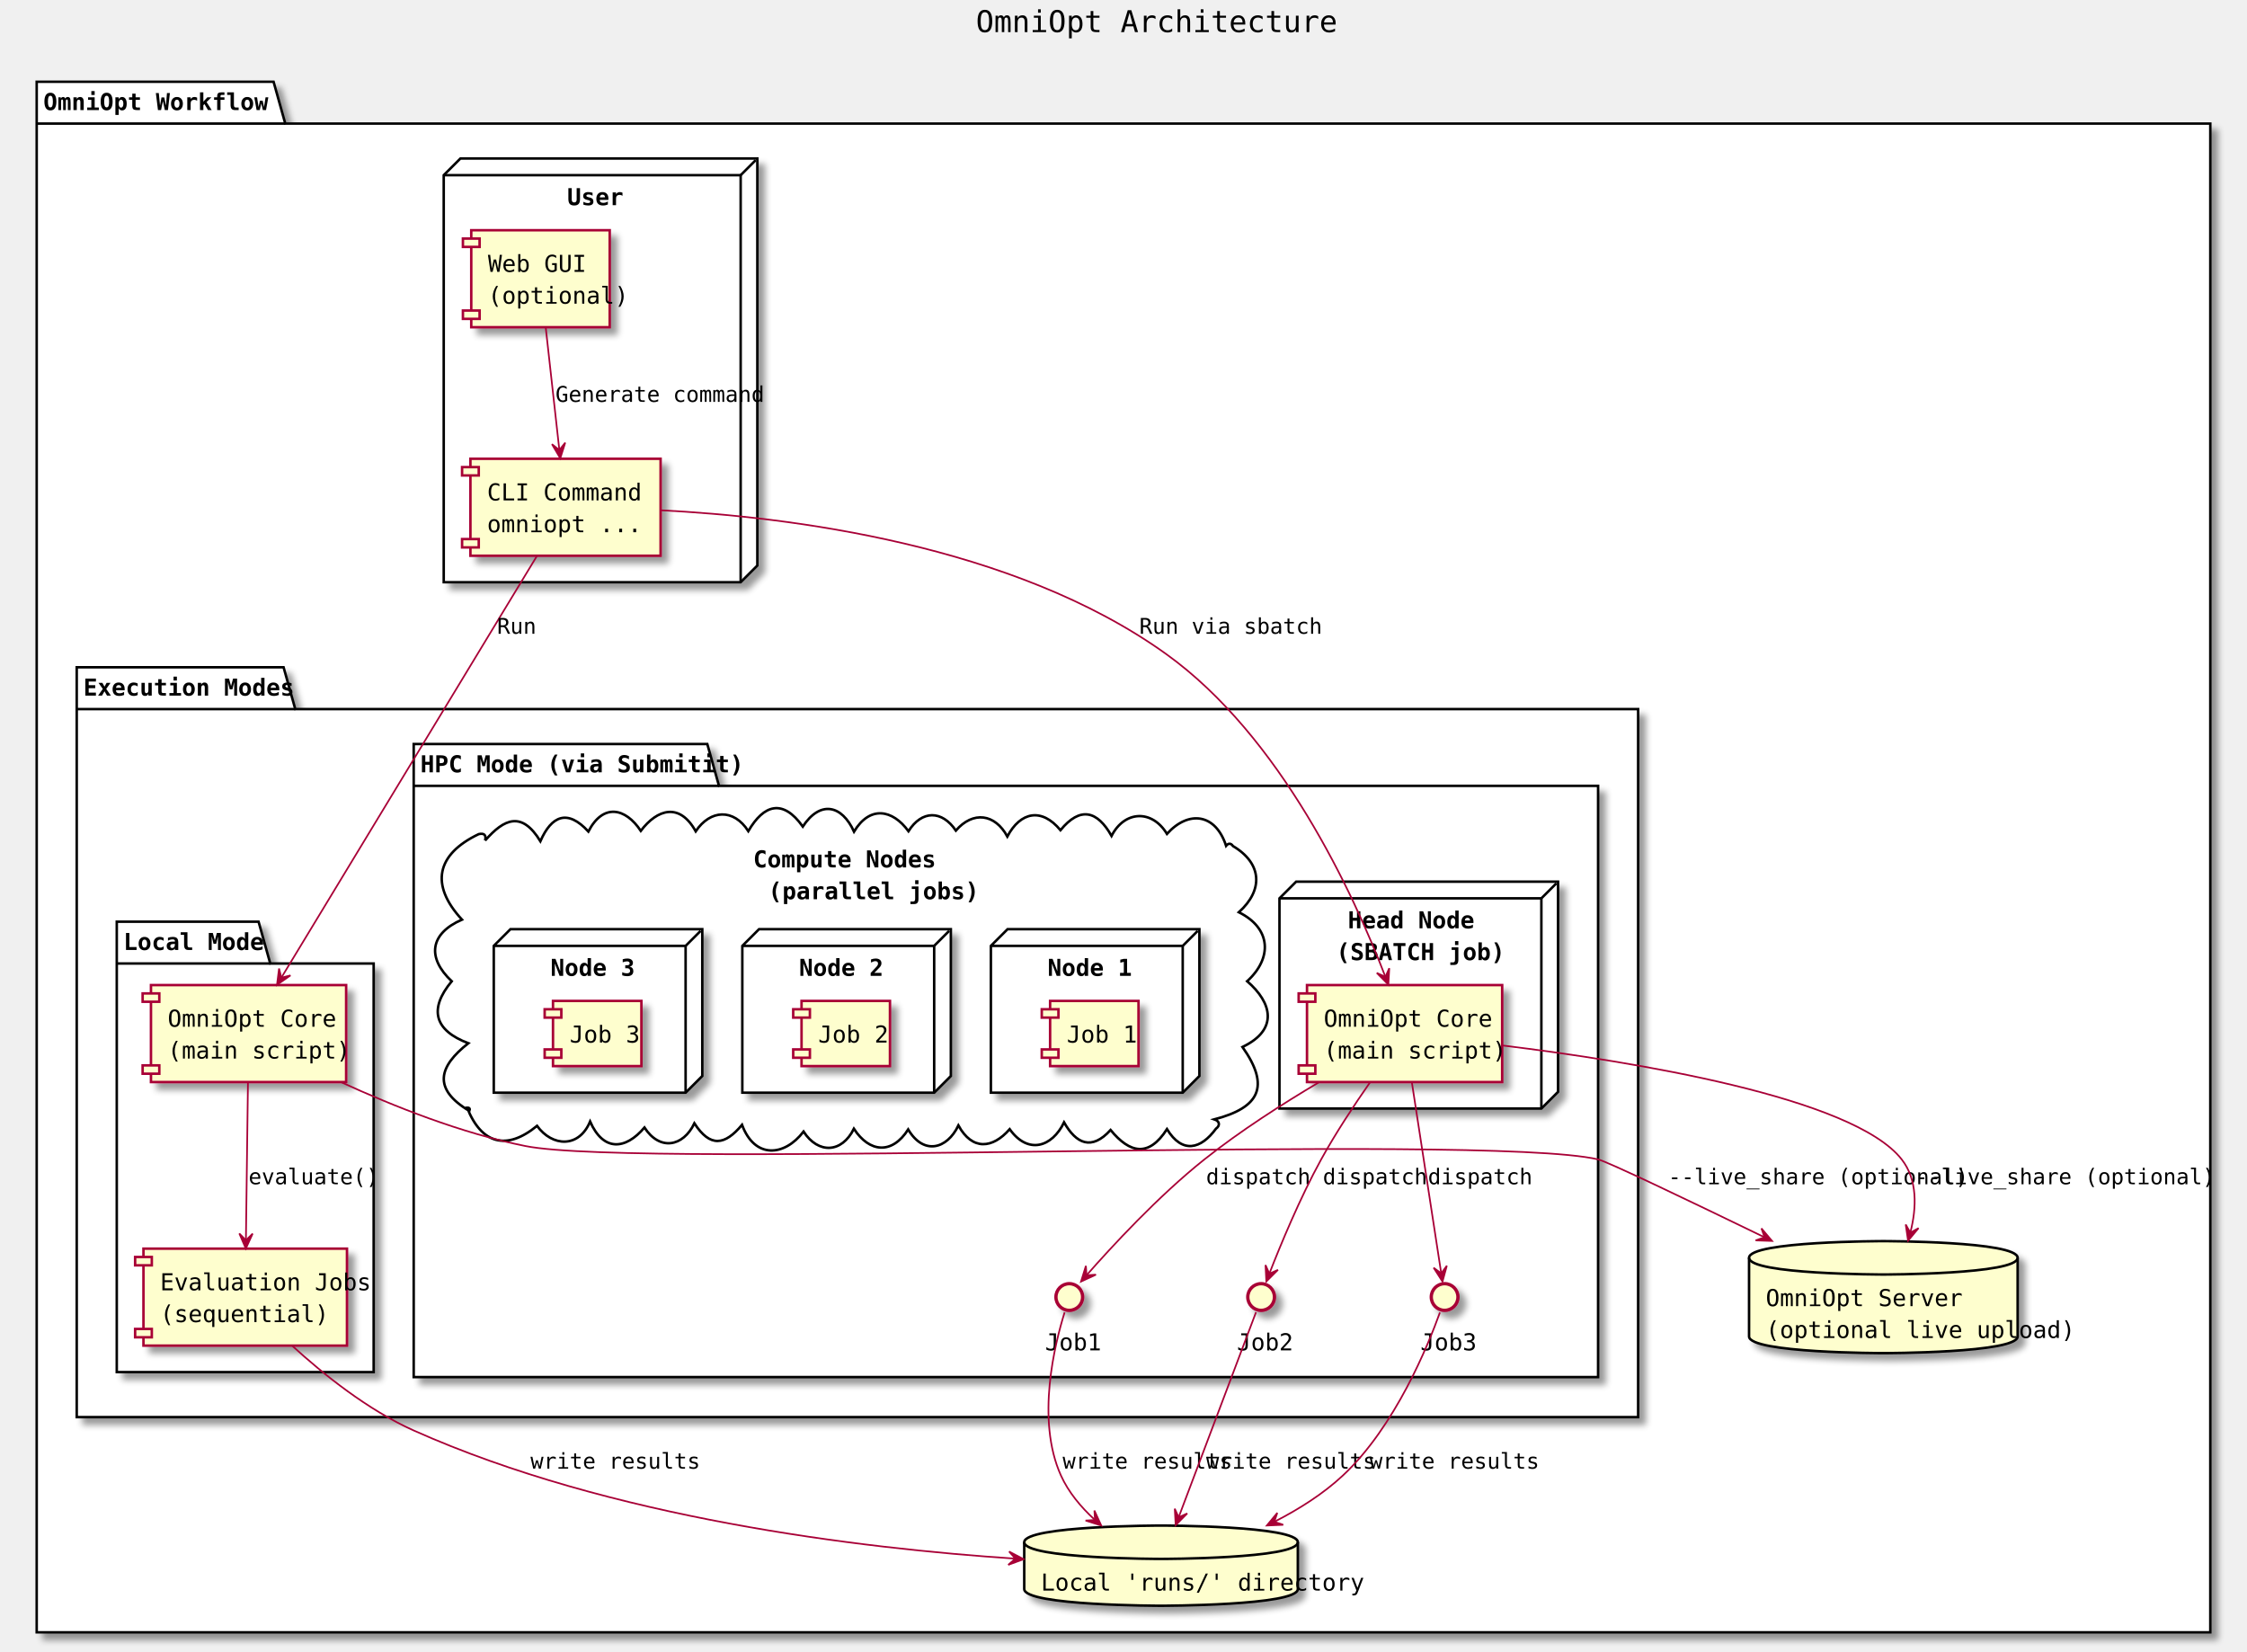
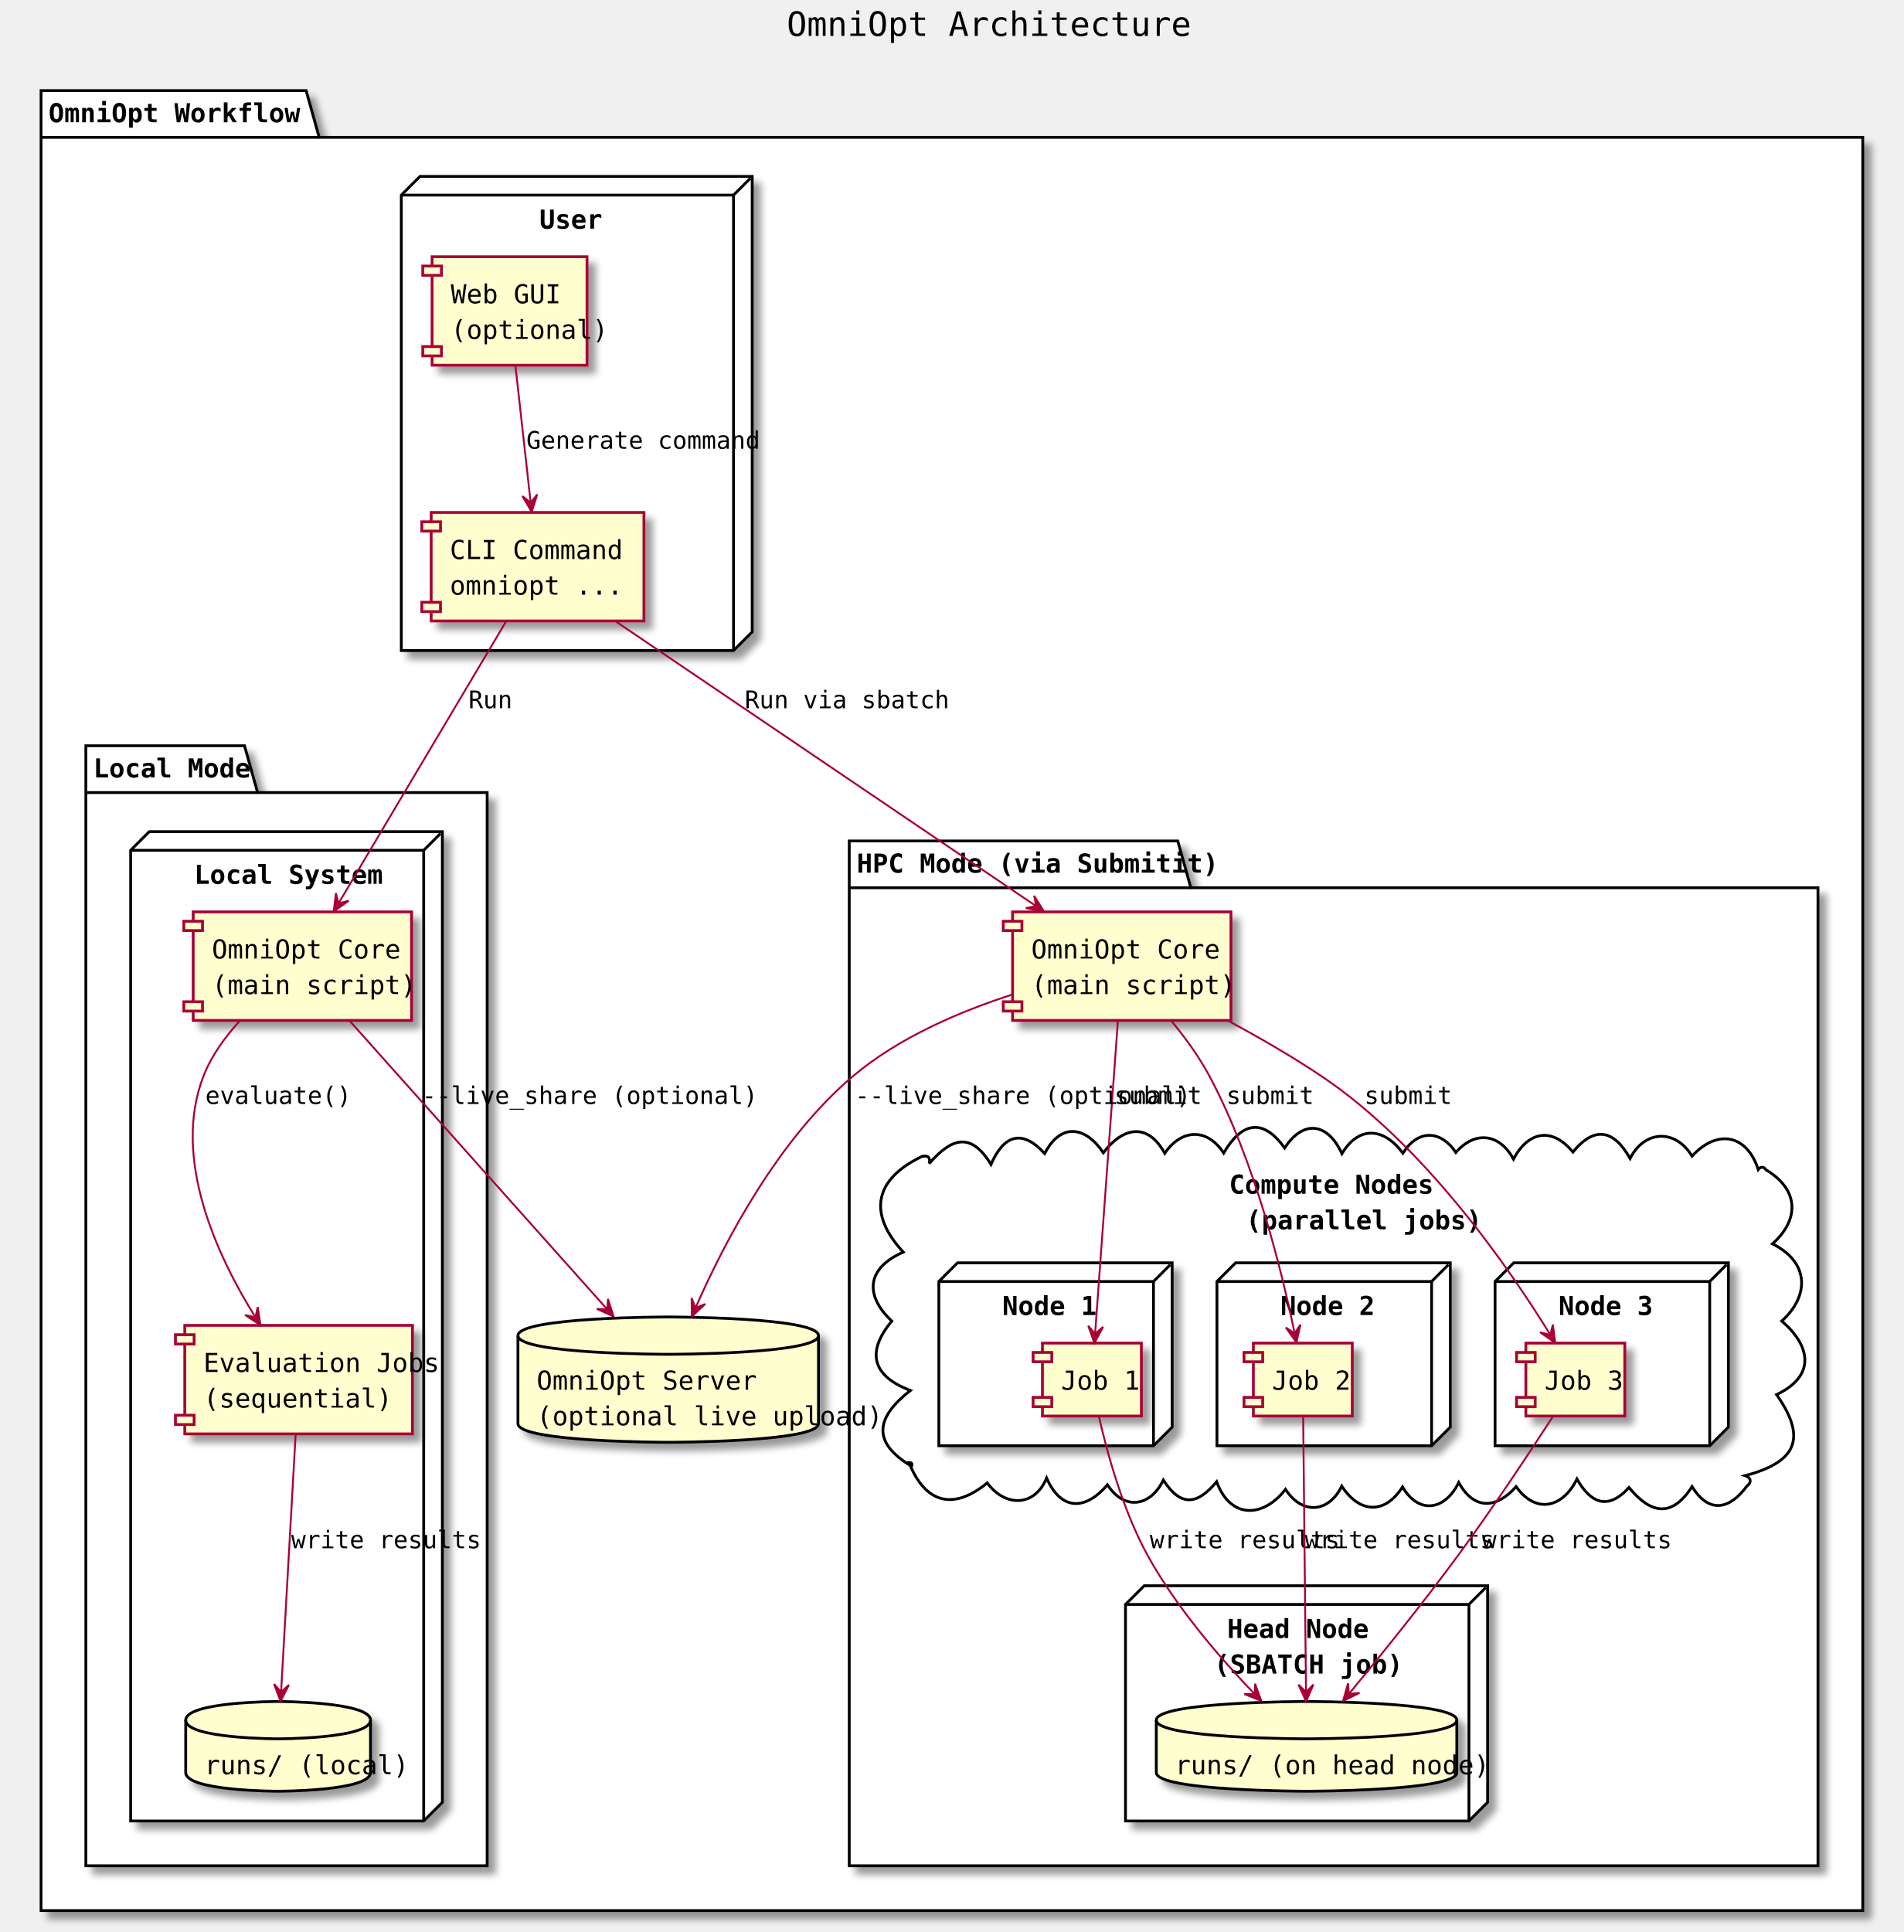
- <svg xmlns="http://www.w3.org/2000/svg" contentScriptType="application/ecmascript" contentStyleType="text/css" height="990px" preserveAspectRatio="none" style="width:1347px;height:990px;" version="1.1" viewBox="0 0 1347 990" width="1347px" zoomAndPan="magnify">
+ <svg xmlns="http://www.w3.org/2000/svg" contentScriptType="application/ecmascript" contentStyleType="text/css" height="1035px" preserveAspectRatio="none" style="width:1020px;height:1035px;" version="1.1" viewBox="0 0 1020 1035" width="1020px" zoomAndPan="magnify">
  <defs>
-     <filter height="300%" id="f5ixdxawircnk" width="300%" x="-1" y="-1">
+     <filter height="300%" id="f8nxhy2wmnfhy" width="300%" x="-1" y="-1">
      <feGaussianBlur result="blurOut" stdDeviation="2.0" />
      <feColorMatrix in="blurOut" result="blurOut2" type="matrix" values="0 0 0 0 0 0 0 0 0 0 0 0 0 0 0 0 0 0 .4 0" />
      <feOffset dx="4.0" dy="4.0" in="blurOut2" result="blurOut3" />
      <feBlend in="SourceGraphic" in2="blurOut3" mode="normal" />
    </filter>
  </defs>
  <g>
-     <text fill="#000000" font-family="Monospace" font-size="18" lengthAdjust="spacingAndGlyphs" textLength="189" x="585" y="19.242">OmniOpt Architecture</text>
-     <polygon fill="#FFFFFF" filter="url(#f5ixdxawircnk)" points="22,49.016,164,49.016,171,74.084,1325,74.084,1325,978.516,22,978.516,22,49.016" style="stroke: #000000; stroke-width: 1.5;" />
-     <line style="stroke: #000000; stroke-width: 1.5;" x1="22" x2="171" y1="74.084" y2="74.084" />
-     <text fill="#000000" font-family="Monospace" font-size="14" font-weight="bold" lengthAdjust="spacingAndGlyphs" textLength="136" x="26" y="65.982">OmniOpt Workflow</text>
-     <polygon fill="#FFFFFF" filter="url(#f5ixdxawircnk)" points="266,105.016,276,95.016,454,95.016,454,339.016,444,349.016,266,349.016,266,105.016" style="stroke: #000000; stroke-width: 1.5;" />
-     <line style="stroke: #000000; stroke-width: 1.5;" x1="444" x2="453" y1="105.016" y2="96.016" />
-     <line style="stroke: #000000; stroke-width: 1.5;" x1="266" x2="444" y1="105.016" y2="105.016" />
-     <line style="stroke: #000000; stroke-width: 1.5;" x1="444" x2="444" y1="105.016" y2="349.016" />
-     <text fill="#000000" font-family="Monospace" font-size="14" font-weight="bold" lengthAdjust="spacingAndGlyphs" textLength="32" x="340" y="122.982">User</text>
-     <polygon fill="#FFFFFF" filter="url(#f5ixdxawircnk)" points="46,400.016,170,400.016,177,425.084,982,425.084,982,849.516,46,849.516,46,400.016" style="stroke: #000000; stroke-width: 1.5;" />
-     <line style="stroke: #000000; stroke-width: 1.5;" x1="46" x2="177" y1="425.084" y2="425.084" />
-     <text fill="#000000" font-family="Monospace" font-size="14" font-weight="bold" lengthAdjust="spacingAndGlyphs" textLength="118" x="50" y="416.982">Execution Modes</text>
-     <polygon fill="#FFFFFF" filter="url(#f5ixdxawircnk)" points="70,552.516,155,552.516,162,577.584,224,577.584,224,822.516,70,822.516,70,552.516" style="stroke: #000000; stroke-width: 1.5;" />
-     <line style="stroke: #000000; stroke-width: 1.5;" x1="70" x2="162" y1="577.584" y2="577.584" />
-     <text fill="#000000" font-family="Monospace" font-size="14" font-weight="bold" lengthAdjust="spacingAndGlyphs" textLength="79" x="74" y="569.482">Local Mode</text>
-     <polygon fill="#FFFFFF" filter="url(#f5ixdxawircnk)" points="248,446.016,424,446.016,431,471.084,958,471.084,958,825.516,248,825.516,248,446.016" style="stroke: #000000; stroke-width: 1.5;" />
-     <line style="stroke: #000000; stroke-width: 1.5;" x1="248" x2="431" y1="471.084" y2="471.084" />
-     <text fill="#000000" font-family="Monospace" font-size="14" font-weight="bold" lengthAdjust="spacingAndGlyphs" textLength="170" x="252" y="462.982">HPC Mode (via Submitit)</text>
-     <polygon fill="#FFFFFF" filter="url(#f5ixdxawircnk)" points="767,538.516,777,528.516,934,528.516,934,654.516,924,664.516,767,664.516,767,538.516" style="stroke: #000000; stroke-width: 1.5;" />
-     <line style="stroke: #000000; stroke-width: 1.5;" x1="924" x2="933" y1="538.516" y2="529.516" />
-     <line style="stroke: #000000; stroke-width: 1.5;" x1="767" x2="924" y1="538.516" y2="538.516" />
-     <line style="stroke: #000000; stroke-width: 1.5;" x1="924" x2="924" y1="538.516" y2="664.516" />
-     <text fill="#000000" font-family="Monospace" font-size="14" font-weight="bold" lengthAdjust="spacingAndGlyphs" textLength="77" x="808" y="556.482">Head Node</text>
-     <text fill="#000000" font-family="Monospace" font-size="14" font-weight="bold" lengthAdjust="spacingAndGlyphs" textLength="91" x="801" y="575.55">(SBATCH job)</text>
-     <path d="M290.805,503.872 C302.308,490.689 312.815,486.101 323.936,504.276 C330.62,489.011 340.178,484.787 352.708,498.464 C361.537,481.393 374.916,484.175 384.13,498.073 C394.043,484.971 407.387,480.914 417.05,498.343 C425.803,485.313 439.741,484.487 448.594,498.224 C457.855,482.289 469.246,478.662 481.243,495.498 C491.713,479.626 504.638,482.475 511.956,498.53 C521.421,482.844 534.917,485.064 544.605,498.278 C552.614,485.598 564.664,485.564 573.005,497.902 C583.312,485.97 596.497,487.812 603.865,501.45 C611.756,486.578 624.434,484.014 635.717,497.661 C647.577,483.211 657.804,485.976 666.334,501.107 C674.126,485.828 690.64,485.15 699.543,499.877 C712.623,485.493 728.701,487.722 735,507.016 C736.279,505.394 737.957,505.371 739.108,507.169 C756.654,517.597 757.462,533.541 742.639,546.85 C762.139,556.529 762.827,574.355 747.618,588.213 C762.672,601.159 766.471,617.281 744.823,627.624 C761.721,651.6 754.776,663.972 728,671.016 C731.13,672.073 731.636,674.649 728.904,676.647 C719.911,688.915 708.772,691.868 699.56,676.883 C688.555,694.003 677.23,691.323 665.759,677.39 C654.319,689.951 645.158,685.626 637.87,672.825 C630.646,687.688 616.282,692.272 605.272,676.908 C594.953,688.652 582.894,689.837 574.528,674.677 C567.688,688.973 553.639,692.607 544.425,677.073 C534.709,692.241 521.217,690.993 511.882,676.653 C504.615,691.277 490.55,691.911 481.703,678.346 C470.192,693.376 452.427,694.819 444.821,674.295 C434.458,686.678 425.772,688.007 416.261,673.394 C409.479,687.51 395.497,690.046 386.334,675.917 C374.874,689.402 361.733,690.39 353.743,672.331 C346.989,688.438 331.019,687.418 321.938,674.918 C303.657,689.888 288.707,685.879 280,664.016 C281.463,663.928 281.906,664.694 281.381,665.994 C259.117,652.657 263.003,639.343 280.752,625.385 C260.524,617.719 256.767,605.077 270.796,588.232 C255.799,574.071 257.603,559.732 276.938,551.278 C257.65,530.403 261.61,512.121 287,500.016 C290.286,499.297 291.596,500.568 290.805,503.872 " fill="#FFFFFF" style="stroke: #000000; stroke-width: 1.5;" />
-     <text fill="#000000" font-family="Monospace" font-size="14" font-weight="bold" lengthAdjust="spacingAndGlyphs" textLength="112" x="451.5" y="519.982">Compute Nodes</text>
-     <text fill="#000000" font-family="Monospace" font-size="14" font-weight="bold" lengthAdjust="spacingAndGlyphs" textLength="94" x="460.5" y="539.05">(parallel jobs)</text>
-     <polygon fill="#FFFFFF" filter="url(#f5ixdxawircnk)" points="594,567.016,604,557.016,719,557.016,719,645.016,709,655.016,594,655.016,594,567.016" style="stroke: #000000; stroke-width: 1.5;" />
-     <line style="stroke: #000000; stroke-width: 1.5;" x1="709" x2="718" y1="567.016" y2="558.016" />
-     <line style="stroke: #000000; stroke-width: 1.5;" x1="594" x2="709" y1="567.016" y2="567.016" />
-     <line style="stroke: #000000; stroke-width: 1.5;" x1="709" x2="709" y1="567.016" y2="655.016" />
-     <text fill="#000000" font-family="Monospace" font-size="14" font-weight="bold" lengthAdjust="spacingAndGlyphs" textLength="49" x="628" y="584.982">Node 1</text>
-     <polygon fill="#FFFFFF" filter="url(#f5ixdxawircnk)" points="445,567.016,455,557.016,570,557.016,570,645.016,560,655.016,445,655.016,445,567.016" style="stroke: #000000; stroke-width: 1.5;" />
-     <line style="stroke: #000000; stroke-width: 1.5;" x1="560" x2="569" y1="567.016" y2="558.016" />
-     <line style="stroke: #000000; stroke-width: 1.5;" x1="445" x2="560" y1="567.016" y2="567.016" />
-     <line style="stroke: #000000; stroke-width: 1.5;" x1="560" x2="560" y1="567.016" y2="655.016" />
-     <text fill="#000000" font-family="Monospace" font-size="14" font-weight="bold" lengthAdjust="spacingAndGlyphs" textLength="49" x="479" y="584.982">Node 2</text>
-     <polygon fill="#FFFFFF" filter="url(#f5ixdxawircnk)" points="296,567.016,306,557.016,421,557.016,421,645.016,411,655.016,296,655.016,296,567.016" style="stroke: #000000; stroke-width: 1.5;" />
-     <line style="stroke: #000000; stroke-width: 1.5;" x1="411" x2="420" y1="567.016" y2="558.016" />
-     <line style="stroke: #000000; stroke-width: 1.5;" x1="296" x2="411" y1="567.016" y2="567.016" />
-     <line style="stroke: #000000; stroke-width: 1.5;" x1="411" x2="411" y1="567.016" y2="655.016" />
-     <text fill="#000000" font-family="Monospace" font-size="14" font-weight="bold" lengthAdjust="spacingAndGlyphs" textLength="49" x="330" y="584.982">Node 3</text>
-     <path d="M614,924.516 C614,914.516 696,914.516 696,914.516 C696,914.516 778,914.516 778,924.516 L778,952.584 C778,962.584 696,962.584 696,962.584 C696,962.584 614,962.584 614,952.584 L614,924.516 " fill="#FEFECE" filter="url(#f5ixdxawircnk)" style="stroke: #000000; stroke-width: 1.5;" />
-     <path d="M614,924.516 C614,934.516 696,934.516 696,934.516 C696,934.516 778,934.516 778,924.516 " fill="none" style="stroke: #000000; stroke-width: 1.5;" />
-     <text fill="#000000" font-family="Monospace" font-size="14" lengthAdjust="spacingAndGlyphs" textLength="144" x="624" y="953.482">Local 'runs/' directory</text>
-     <path d="M1048.5,754.016 C1048.5,744.016 1129,744.016 1129,744.016 C1129,744.016 1209.5,744.016 1209.5,754.016 L1209.5,801.152 C1209.5,811.152 1129,811.152 1129,811.152 C1129,811.152 1048.5,811.152 1048.5,801.152 L1048.5,754.016 " fill="#FEFECE" filter="url(#f5ixdxawircnk)" style="stroke: #000000; stroke-width: 1.5;" />
-     <path d="M1048.5,754.016 C1048.5,764.016 1129,764.016 1129,764.016 C1129,764.016 1209.5,764.016 1209.5,754.016 " fill="none" style="stroke: #000000; stroke-width: 1.5;" />
-     <text fill="#000000" font-family="Monospace" font-size="14" lengthAdjust="spacingAndGlyphs" textLength="109" x="1058.5" y="782.982">OmniOpt Server</text>
-     <text fill="#000000" font-family="Monospace" font-size="14" lengthAdjust="spacingAndGlyphs" textLength="141" x="1058.5" y="802.05">(optional live upload)</text>
-     <rect fill="#FEFECE" filter="url(#f5ixdxawircnk)" height="58.136" style="stroke: #A80036; stroke-width: 1.5;" width="83" x="282.5" y="138.016" />
-     <rect fill="#FEFECE" height="5" style="stroke: #A80036; stroke-width: 1.5;" width="10" x="277.5" y="143.016" />
-     <rect fill="#FEFECE" height="5" style="stroke: #A80036; stroke-width: 1.5;" width="10" x="277.5" y="186.152" />
-     <text fill="#000000" font-family="Monospace" font-size="14" lengthAdjust="spacingAndGlyphs" textLength="59" x="292.5" y="162.982">Web GUI</text>
-     <text fill="#000000" font-family="Monospace" font-size="14" lengthAdjust="spacingAndGlyphs" textLength="63" x="292.5" y="182.05">(optional)</text>
-     <rect fill="#FEFECE" filter="url(#f5ixdxawircnk)" height="58.136" style="stroke: #A80036; stroke-width: 1.5;" width="114" x="282" y="275.016" />
-     <rect fill="#FEFECE" height="5" style="stroke: #A80036; stroke-width: 1.5;" width="10" x="277" y="280.016" />
-     <rect fill="#FEFECE" height="5" style="stroke: #A80036; stroke-width: 1.5;" width="10" x="277" y="323.152" />
-     <text fill="#000000" font-family="Monospace" font-size="14" lengthAdjust="spacingAndGlyphs" textLength="94" x="292" y="299.982">CLI Command</text>
-     <text fill="#000000" font-family="Monospace" font-size="14" lengthAdjust="spacingAndGlyphs" textLength="72" x="292" y="319.05">omniopt ...</text>
-     <rect fill="#FEFECE" filter="url(#f5ixdxawircnk)" height="58.136" style="stroke: #A80036; stroke-width: 1.5;" width="117" x="90.5" y="590.516" />
-     <rect fill="#FEFECE" height="5" style="stroke: #A80036; stroke-width: 1.5;" width="10" x="85.5" y="595.516" />
-     <rect fill="#FEFECE" height="5" style="stroke: #A80036; stroke-width: 1.5;" width="10" x="85.5" y="638.652" />
-     <text fill="#000000" font-family="Monospace" font-size="14" lengthAdjust="spacingAndGlyphs" textLength="97" x="100.5" y="615.482">OmniOpt Core</text>
-     <text fill="#000000" font-family="Monospace" font-size="14" lengthAdjust="spacingAndGlyphs" textLength="84" x="100.5" y="634.55">(main script)</text>
-     <rect fill="#FEFECE" filter="url(#f5ixdxawircnk)" height="58.136" style="stroke: #A80036; stroke-width: 1.5;" width="122" x="86" y="748.516" />
-     <rect fill="#FEFECE" height="5" style="stroke: #A80036; stroke-width: 1.5;" width="10" x="81" y="753.516" />
-     <rect fill="#FEFECE" height="5" style="stroke: #A80036; stroke-width: 1.5;" width="10" x="81" y="796.652" />
-     <text fill="#000000" font-family="Monospace" font-size="14" lengthAdjust="spacingAndGlyphs" textLength="102" x="96" y="773.482">Evaluation Jobs</text>
-     <text fill="#000000" font-family="Monospace" font-size="14" lengthAdjust="spacingAndGlyphs" textLength="79" x="96" y="792.55">(sequential)</text>
-     <ellipse cx="641" cy="777.516" fill="#FEFECE" filter="url(#f5ixdxawircnk)" rx="8" ry="8" style="stroke: #A80036; stroke-width: 2.0;" />
-     <text fill="#000000" font-family="Monospace" font-size="14" lengthAdjust="spacingAndGlyphs" textLength="29" x="626.5" y="809.482">Job1</text>
-     <ellipse cx="756" cy="777.516" fill="#FEFECE" filter="url(#f5ixdxawircnk)" rx="8" ry="8" style="stroke: #A80036; stroke-width: 2.0;" />
-     <text fill="#000000" font-family="Monospace" font-size="14" lengthAdjust="spacingAndGlyphs" textLength="29" x="741.5" y="809.482">Job2</text>
-     <ellipse cx="866" cy="777.516" fill="#FEFECE" filter="url(#f5ixdxawircnk)" rx="8" ry="8" style="stroke: #A80036; stroke-width: 2.0;" />
-     <text fill="#000000" font-family="Monospace" font-size="14" lengthAdjust="spacingAndGlyphs" textLength="29" x="851.5" y="809.482">Job3</text>
-     <rect fill="#FEFECE" filter="url(#f5ixdxawircnk)" height="58.136" style="stroke: #A80036; stroke-width: 1.5;" width="117" x="783.5" y="590.516" />
-     <rect fill="#FEFECE" height="5" style="stroke: #A80036; stroke-width: 1.5;" width="10" x="778.5" y="595.516" />
-     <rect fill="#FEFECE" height="5" style="stroke: #A80036; stroke-width: 1.5;" width="10" x="778.5" y="638.652" />
-     <text fill="#000000" font-family="Monospace" font-size="14" lengthAdjust="spacingAndGlyphs" textLength="97" x="793.5" y="615.482">OmniOpt Core</text>
-     <text fill="#000000" font-family="Monospace" font-size="14" lengthAdjust="spacingAndGlyphs" textLength="84" x="793.5" y="634.55">(main script)</text>
-     <rect fill="#FEFECE" filter="url(#f5ixdxawircnk)" height="39.068" style="stroke: #A80036; stroke-width: 1.5;" width="53" x="629.5" y="600.016" />
-     <rect fill="#FEFECE" height="5" style="stroke: #A80036; stroke-width: 1.5;" width="10" x="624.5" y="605.016" />
-     <rect fill="#FEFECE" height="5" style="stroke: #A80036; stroke-width: 1.5;" width="10" x="624.5" y="629.084" />
-     <text fill="#000000" font-family="Monospace" font-size="14" lengthAdjust="spacingAndGlyphs" textLength="33" x="639.5" y="624.982">Job 1</text>
-     <rect fill="#FEFECE" filter="url(#f5ixdxawircnk)" height="39.068" style="stroke: #A80036; stroke-width: 1.5;" width="53" x="480.5" y="600.016" />
-     <rect fill="#FEFECE" height="5" style="stroke: #A80036; stroke-width: 1.5;" width="10" x="475.5" y="605.016" />
-     <rect fill="#FEFECE" height="5" style="stroke: #A80036; stroke-width: 1.5;" width="10" x="475.5" y="629.084" />
-     <text fill="#000000" font-family="Monospace" font-size="14" lengthAdjust="spacingAndGlyphs" textLength="33" x="490.5" y="624.982">Job 2</text>
-     <rect fill="#FEFECE" filter="url(#f5ixdxawircnk)" height="39.068" style="stroke: #A80036; stroke-width: 1.5;" width="53" x="331.5" y="600.016" />
-     <rect fill="#FEFECE" height="5" style="stroke: #A80036; stroke-width: 1.5;" width="10" x="326.5" y="605.016" />
-     <rect fill="#FEFECE" height="5" style="stroke: #A80036; stroke-width: 1.5;" width="10" x="326.5" y="629.084" />
-     <text fill="#000000" font-family="Monospace" font-size="14" lengthAdjust="spacingAndGlyphs" textLength="33" x="341.5" y="624.982">Job 3</text>
-     <path d="M327.14,196.316 C329.52,217.736 332.8,247.216 335.31,269.766 " fill="none" id="GUI-&gt;CLI" style="stroke: #A80036; stroke-width: 1.0;" />
-     <polygon fill="#A80036" points="335.86,274.756,338.833,265.366,335.303,269.787,330.882,266.257,335.86,274.756" style="stroke: #A80036; stroke-width: 1.0;" />
-     <text fill="#000000" font-family="Monospace" font-size="13" lengthAdjust="spacingAndGlyphs" textLength="119" x="333" y="240.913">Generate command</text>
-     <path d="M321.97,333.116 C286.75,391.236 206.05,524.376 168.67,586.056 " fill="none" id="CLI-&gt;LocalCore" style="stroke: #A80036; stroke-width: 1.0;" />
-     <polygon fill="#A80036" points="166.06,590.366,174.134,584.726,168.643,586.085,167.284,580.593,166.06,590.366" style="stroke: #A80036; stroke-width: 1.0;" />
-     <text fill="#000000" font-family="Monospace" font-size="13" lengthAdjust="spacingAndGlyphs" textLength="24" x="298" y="379.913">Run</text>
-     <path d="M148.64,648.766 C148.3,675.386 147.79,715.266 147.42,743.366 " fill="none" id="LocalCore-&gt;LocalJobs" style="stroke: #A80036; stroke-width: 1.0;" />
-     <polygon fill="#A80036" points="147.36,748.476,151.463,739.522,147.417,743.476,143.463,739.431,147.36,748.476" style="stroke: #A80036; stroke-width: 1.0;" />
-     <text fill="#000000" font-family="Monospace" font-size="13" lengthAdjust="spacingAndGlyphs" textLength="59" x="149" y="709.913">evaluate()</text>
-     <path d="M174.97,806.566 C193.98,823.956 220.56,845.256 248,857.516 C365.7,910.106 515.35,928.156 608.42,934.336 " fill="none" id="LocalJobs-&gt;RunsFolder" style="stroke: #A80036; stroke-width: 1.0;" />
-     <polygon fill="#A80036" points="613.64,934.676,604.923,930.093,608.651,934.347,604.396,938.075,613.64,934.676" style="stroke: #A80036; stroke-width: 1.0;" />
-     <text fill="#000000" font-family="Monospace" font-size="13" lengthAdjust="spacingAndGlyphs" textLength="73" x="318" y="880.413">write results</text>
-     <path d="M396.21,305.896 C472.15,309.756 607.31,326.226 699,392.016 C768,441.526 811.32,535.646 830.49,585.546 " fill="none" id="CLI-&gt;HPCMaster" style="stroke: #A80036; stroke-width: 1.0;" />
-     <polygon fill="#A80036" points="832.27,590.236,832.819,580.402,830.497,585.561,825.339,583.239,832.27,590.236" style="stroke: #A80036; stroke-width: 1.0;" />
-     <text fill="#000000" font-family="Monospace" font-size="13" lengthAdjust="spacingAndGlyphs" textLength="87" x="683" y="379.913">Run via sbatch</text>
-     <path d="M790.91,648.656 C768.92,661.666 743.4,677.996 722,695.016 C694.37,716.996 666.22,747.546 651.49,764.306 " fill="none" id="HPCMaster-&gt;Job1" style="stroke: #A80036; stroke-width: 1.0;" />
-     <polygon fill="#A80036" points="648.04,768.256,656.976,764.114,651.332,764.492,650.954,758.848,648.04,768.256" style="stroke: #A80036; stroke-width: 1.0;" />
-     <text fill="#000000" font-family="Monospace" font-size="13" lengthAdjust="spacingAndGlyphs" textLength="51" x="723" y="709.913">dispatch</text>
-     <path d="M821.32,648.786 C811.8,662.406 800.72,679.186 792,695.016 C779.26,718.146 767.5,746.666 761.08,763.106 " fill="none" id="HPCMaster-&gt;Job2" style="stroke: #A80036; stroke-width: 1.0;" />
-     <polygon fill="#A80036" points="759.12,768.186,766.096,761.233,760.923,763.522,758.634,758.349,759.12,768.186" style="stroke: #A80036; stroke-width: 1.0;" />
-     <text fill="#000000" font-family="Monospace" font-size="13" lengthAdjust="spacingAndGlyphs" textLength="51" x="793" y="709.913">dispatch</text>
-     <path d="M846.35,648.766 C851.55,682.556 860.03,737.736 863.93,763.056 " fill="none" id="HPCMaster-&gt;Job3" style="stroke: #A80036; stroke-width: 1.0;" />
-     <polygon fill="#A80036" points="864.73,768.266,867.321,758.764,863.973,763.323,859.413,759.975,864.73,768.266" style="stroke: #A80036; stroke-width: 1.0;" />
-     <text fill="#000000" font-family="Monospace" font-size="13" lengthAdjust="spacingAndGlyphs" textLength="51" x="856" y="709.913">dispatch</text>
-     <path d="M638.21,786.696 C632.43,805.126 620.85,850.926 636,884.516 C640.52,894.536 647.97,903.416 656.11,910.916 " fill="none" id="Job1-&gt;RunsFolder" style="stroke: #A80036; stroke-width: 1.0;" />
-     <polygon fill="#A80036" points="660.15,914.486,656.064,905.525,656.407,911.171,650.76,911.514,660.15,914.486" style="stroke: #A80036; stroke-width: 1.0;" />
-     <text fill="#000000" font-family="Monospace" font-size="13" lengthAdjust="spacingAndGlyphs" textLength="73" x="637" y="880.413">write results</text>
-     <path d="M752.94,786.616 C744.51,808.966 720.62,872.276 706.61,909.406 " fill="none" id="Job2-&gt;RunsFolder" style="stroke: #A80036; stroke-width: 1.0;" />
-     <polygon fill="#A80036" points="704.78,914.246,711.711,907.249,706.553,909.571,704.231,904.412,704.78,914.246" style="stroke: #A80036; stroke-width: 1.0;" />
-     <text fill="#000000" font-family="Monospace" font-size="13" lengthAdjust="spacingAndGlyphs" textLength="73" x="723" y="880.413">write results</text>
-     <path d="M863.19,786.766 C856.21,806.176 836.36,855.266 805,884.516 C793.15,895.576 778.56,904.776 763.95,912.236 " fill="none" id="Job3-&gt;RunsFolder" style="stroke: #A80036; stroke-width: 1.0;" />
-     <polygon fill="#A80036" points="759.42,914.496,769.259,914.061,763.895,912.265,765.691,906.901,759.42,914.496" style="stroke: #A80036; stroke-width: 1.0;" />
-     <text fill="#000000" font-family="Monospace" font-size="13" lengthAdjust="spacingAndGlyphs" textLength="73" x="821" y="880.413">write results</text>
-     <path d="M204.27,648.626 C235.82,663.136 276.64,679.366 315,687.016 C385.07,700.986 888.41,678.826 958,695.016 C963.55,696.306 1013.31,720.136 1057.73,741.696 " fill="none" id="LocalCore-&gt;OmniOptServer" style="stroke: #A80036; stroke-width: 1.0;" />
-     <polygon fill="#A80036" points="1062.28,743.906,1055.932,736.376,1057.783,741.721,1052.437,743.572,1062.28,743.906" style="stroke: #A80036; stroke-width: 1.0;" />
-     <text fill="#000000" font-family="Monospace" font-size="13" lengthAdjust="spacingAndGlyphs" textLength="128" x="1000" y="709.913">--live_share (optional)</text>
-     <path d="M900.66,626.716 C978.87,636.326 1110.87,657.716 1140,695.016 C1149.55,707.246 1149.01,723.786 1145.22,738.776 " fill="none" id="HPCMaster-&gt;OmniOptServer" style="stroke: #A80036; stroke-width: 1.0;" />
-     <polygon fill="#A80036" points="1143.82,743.786,1150.112,736.209,1145.177,738.973,1142.412,734.038,1143.82,743.786" style="stroke: #A80036; stroke-width: 1.0;" />
-     <text fill="#000000" font-family="Monospace" font-size="13" lengthAdjust="spacingAndGlyphs" textLength="128" x="1148" y="709.913">--live_share (optional)</text>
+     <text fill="#000000" font-family="Monospace" font-size="18" lengthAdjust="spacingAndGlyphs" textLength="189" x="421.5" y="19.242">OmniOpt Architecture</text>
+     <polygon fill="#FFFFFF" filter="url(#f8nxhy2wmnfhy)" points="22,48.516,164,48.516,171,73.584,998,73.584,998,1023.516,22,1023.516,22,48.516" style="stroke: #000000; stroke-width: 1.5;" />
+     <line style="stroke: #000000; stroke-width: 1.5;" x1="22" x2="171" y1="73.584" y2="73.584" />
+     <text fill="#000000" font-family="Monospace" font-size="14" font-weight="bold" lengthAdjust="spacingAndGlyphs" textLength="136" x="26" y="65.482">OmniOpt Workflow</text>
+     <polygon fill="#FFFFFF" filter="url(#f8nxhy2wmnfhy)" points="215,104.516,225,94.516,403,94.516,403,338.516,393,348.516,215,348.516,215,104.516" style="stroke: #000000; stroke-width: 1.5;" />
+     <line style="stroke: #000000; stroke-width: 1.5;" x1="393" x2="402" y1="104.516" y2="95.516" />
+     <line style="stroke: #000000; stroke-width: 1.5;" x1="215" x2="393" y1="104.516" y2="104.516" />
+     <line style="stroke: #000000; stroke-width: 1.5;" x1="393" x2="393" y1="104.516" y2="348.516" />
+     <text fill="#000000" font-family="Monospace" font-size="14" font-weight="bold" lengthAdjust="spacingAndGlyphs" textLength="32" x="289" y="122.482">User</text>
+     <polygon fill="#FFFFFF" filter="url(#f8nxhy2wmnfhy)" points="46,399.516,131,399.516,138,424.584,261,424.584,261,999.516,46,999.516,46,399.516" style="stroke: #000000; stroke-width: 1.5;" />
+     <line style="stroke: #000000; stroke-width: 1.5;" x1="46" x2="138" y1="424.584" y2="424.584" />
+     <text fill="#000000" font-family="Monospace" font-size="14" font-weight="bold" lengthAdjust="spacingAndGlyphs" textLength="79" x="50" y="416.482">Local Mode</text>
+     <polygon fill="#FFFFFF" filter="url(#f8nxhy2wmnfhy)" points="70,455.516,80,445.516,237,445.516,237,965.516,227,975.516,70,975.516,70,455.516" style="stroke: #000000; stroke-width: 1.5;" />
+     <line style="stroke: #000000; stroke-width: 1.5;" x1="227" x2="236" y1="455.516" y2="446.516" />
+     <line style="stroke: #000000; stroke-width: 1.5;" x1="70" x2="227" y1="455.516" y2="455.516" />
+     <line style="stroke: #000000; stroke-width: 1.5;" x1="227" x2="227" y1="455.516" y2="975.516" />
+     <text fill="#000000" font-family="Monospace" font-size="14" font-weight="bold" lengthAdjust="spacingAndGlyphs" textLength="91" x="104" y="473.482">Local System</text>
+     <polygon fill="#FFFFFF" filter="url(#f8nxhy2wmnfhy)" points="455,450.516,631,450.516,638,475.584,974,475.584,974,999.516,455,999.516,455,450.516" style="stroke: #000000; stroke-width: 1.5;" />
+     <line style="stroke: #000000; stroke-width: 1.5;" x1="455" x2="638" y1="475.584" y2="475.584" />
+     <text fill="#000000" font-family="Monospace" font-size="14" font-weight="bold" lengthAdjust="spacingAndGlyphs" textLength="170" x="459" y="467.482">HPC Mode (via Submitit)</text>
+     <polygon fill="#FFFFFF" filter="url(#f8nxhy2wmnfhy)" points="603,859.516,613,849.516,797,849.516,797,965.516,787,975.516,603,975.516,603,859.516" style="stroke: #000000; stroke-width: 1.5;" />
+     <line style="stroke: #000000; stroke-width: 1.5;" x1="787" x2="796" y1="859.516" y2="850.516" />
+     <line style="stroke: #000000; stroke-width: 1.5;" x1="603" x2="787" y1="859.516" y2="859.516" />
+     <line style="stroke: #000000; stroke-width: 1.5;" x1="787" x2="787" y1="859.516" y2="975.516" />
+     <text fill="#000000" font-family="Monospace" font-size="14" font-weight="bold" lengthAdjust="spacingAndGlyphs" textLength="77" x="657.5" y="877.482">Head Node</text>
+     <text fill="#000000" font-family="Monospace" font-size="14" font-weight="bold" lengthAdjust="spacingAndGlyphs" textLength="91" x="650.5" y="896.55">(SBATCH job)</text>
+     <path d="M497.805,623.372 C509.308,610.189 519.815,605.601 530.936,623.776 C537.62,608.511 547.178,604.287 559.708,617.963 C568.537,600.893 581.916,603.675 591.13,617.573 C601.043,604.471 614.386,600.414 624.05,617.843 C632.803,604.813 646.741,603.987 655.594,617.724 C664.855,601.789 676.246,598.162 688.243,614.998 C698.713,599.126 711.638,601.975 718.956,618.03 C728.421,602.344 741.917,604.564 751.605,617.778 C759.614,605.098 771.664,605.064 780.005,617.402 C790.312,605.47 803.497,607.312 810.865,620.95 C818.756,606.078 831.434,603.514 842.717,617.16 C854.577,602.711 864.804,605.476 873.334,620.607 C881.126,605.328 897.64,604.65 906.543,619.377 C919.623,604.993 935.701,607.222 942,626.516 C943.279,624.894 944.957,624.871 946.108,626.669 C963.654,637.097 964.462,653.041 949.639,666.35 C969.139,676.029 969.827,693.855 954.618,707.713 C969.672,720.659 973.471,736.781 951.823,747.124 C968.721,771.1 961.776,783.472 935,790.516 C938.13,791.573 938.636,794.149 935.904,796.147 C926.911,808.415 915.772,811.368 906.56,796.383 C895.555,813.503 884.23,810.823 872.759,796.89 C861.319,809.451 852.158,805.126 844.87,792.325 C837.646,807.188 823.282,811.772 812.272,796.408 C801.953,808.152 789.894,809.337 781.528,794.177 C774.688,808.473 760.639,812.107 751.425,796.573 C741.709,811.741 728.217,810.493 718.882,796.153 C711.615,810.777 697.55,811.411 688.703,797.846 C677.192,812.876 659.427,814.319 651.821,793.795 C641.458,806.178 632.773,807.507 623.261,792.894 C616.479,807.01 602.496,809.546 593.333,795.417 C581.874,808.902 568.733,809.89 560.743,791.831 C553.989,807.938 538.019,806.918 528.938,794.418 C510.657,809.388 495.707,805.379 487,783.516 C488.463,783.428 488.906,784.194 488.381,785.494 C466.117,772.157 470.003,758.843 487.752,744.885 C467.524,737.219 463.767,724.577 477.796,707.732 C462.799,693.571 464.603,679.232 483.938,670.778 C464.65,649.903 468.61,631.621 494,619.516 C497.286,618.797 498.596,620.068 497.805,623.372 " fill="#FFFFFF" style="stroke: #000000; stroke-width: 1.5;" />
+     <text fill="#000000" font-family="Monospace" font-size="14" font-weight="bold" lengthAdjust="spacingAndGlyphs" textLength="112" x="658.5" y="639.482">Compute Nodes</text>
+     <text fill="#000000" font-family="Monospace" font-size="14" font-weight="bold" lengthAdjust="spacingAndGlyphs" textLength="94" x="667.5" y="658.55">(parallel jobs)</text>
+     <polygon fill="#FFFFFF" filter="url(#f8nxhy2wmnfhy)" points="503,686.516,513,676.516,628,676.516,628,764.516,618,774.516,503,774.516,503,686.516" style="stroke: #000000; stroke-width: 1.5;" />
+     <line style="stroke: #000000; stroke-width: 1.5;" x1="618" x2="627" y1="686.516" y2="677.516" />
+     <line style="stroke: #000000; stroke-width: 1.5;" x1="503" x2="618" y1="686.516" y2="686.516" />
+     <line style="stroke: #000000; stroke-width: 1.5;" x1="618" x2="618" y1="686.516" y2="774.516" />
+     <text fill="#000000" font-family="Monospace" font-size="14" font-weight="bold" lengthAdjust="spacingAndGlyphs" textLength="49" x="537" y="704.482">Node 1</text>
+     <polygon fill="#FFFFFF" filter="url(#f8nxhy2wmnfhy)" points="652,686.516,662,676.516,777,676.516,777,764.516,767,774.516,652,774.516,652,686.516" style="stroke: #000000; stroke-width: 1.5;" />
+     <line style="stroke: #000000; stroke-width: 1.5;" x1="767" x2="776" y1="686.516" y2="677.516" />
+     <line style="stroke: #000000; stroke-width: 1.5;" x1="652" x2="767" y1="686.516" y2="686.516" />
+     <line style="stroke: #000000; stroke-width: 1.5;" x1="767" x2="767" y1="686.516" y2="774.516" />
+     <text fill="#000000" font-family="Monospace" font-size="14" font-weight="bold" lengthAdjust="spacingAndGlyphs" textLength="49" x="686" y="704.482">Node 2</text>
+     <polygon fill="#FFFFFF" filter="url(#f8nxhy2wmnfhy)" points="801,686.516,811,676.516,926,676.516,926,764.516,916,774.516,801,774.516,801,686.516" style="stroke: #000000; stroke-width: 1.5;" />
+     <line style="stroke: #000000; stroke-width: 1.5;" x1="916" x2="925" y1="686.516" y2="677.516" />
+     <line style="stroke: #000000; stroke-width: 1.5;" x1="801" x2="916" y1="686.516" y2="686.516" />
+     <line style="stroke: #000000; stroke-width: 1.5;" x1="916" x2="916" y1="686.516" y2="774.516" />
+     <text fill="#000000" font-family="Monospace" font-size="14" font-weight="bold" lengthAdjust="spacingAndGlyphs" textLength="49" x="835" y="704.482">Node 3</text>
+     <path d="M277.5,715.516 C277.5,705.516 358,705.516 358,705.516 C358,705.516 438.5,705.516 438.5,715.516 L438.5,762.652 C438.5,772.652 358,772.652 358,772.652 C358,772.652 277.5,772.652 277.5,762.652 L277.5,715.516 " fill="#FEFECE" filter="url(#f8nxhy2wmnfhy)" style="stroke: #000000; stroke-width: 1.5;" />
+     <path d="M277.5,715.516 C277.5,725.516 358,725.516 358,725.516 C358,725.516 438.5,725.516 438.5,715.516 " fill="none" style="stroke: #000000; stroke-width: 1.5;" />
+     <text fill="#000000" font-family="Monospace" font-size="14" lengthAdjust="spacingAndGlyphs" textLength="109" x="287.5" y="744.482">OmniOpt Server</text>
+     <text fill="#000000" font-family="Monospace" font-size="14" lengthAdjust="spacingAndGlyphs" textLength="141" x="287.5" y="763.55">(optional live upload)</text>
+     <rect fill="#FEFECE" filter="url(#f8nxhy2wmnfhy)" height="58.136" style="stroke: #A80036; stroke-width: 1.5;" width="83" x="231.5" y="137.516" />
+     <rect fill="#FEFECE" height="5" style="stroke: #A80036; stroke-width: 1.5;" width="10" x="226.5" y="142.516" />
+     <rect fill="#FEFECE" height="5" style="stroke: #A80036; stroke-width: 1.5;" width="10" x="226.5" y="185.652" />
+     <text fill="#000000" font-family="Monospace" font-size="14" lengthAdjust="spacingAndGlyphs" textLength="59" x="241.5" y="162.482">Web GUI</text>
+     <text fill="#000000" font-family="Monospace" font-size="14" lengthAdjust="spacingAndGlyphs" textLength="63" x="241.5" y="181.55">(optional)</text>
+     <rect fill="#FEFECE" filter="url(#f8nxhy2wmnfhy)" height="58.136" style="stroke: #A80036; stroke-width: 1.5;" width="114" x="231" y="274.516" />
+     <rect fill="#FEFECE" height="5" style="stroke: #A80036; stroke-width: 1.5;" width="10" x="226" y="279.516" />
+     <rect fill="#FEFECE" height="5" style="stroke: #A80036; stroke-width: 1.5;" width="10" x="226" y="322.652" />
+     <text fill="#000000" font-family="Monospace" font-size="14" lengthAdjust="spacingAndGlyphs" textLength="94" x="241" y="299.482">CLI Command</text>
+     <text fill="#000000" font-family="Monospace" font-size="14" lengthAdjust="spacingAndGlyphs" textLength="72" x="241" y="318.55">omniopt ...</text>
+     <rect fill="#FEFECE" filter="url(#f8nxhy2wmnfhy)" height="58.136" style="stroke: #A80036; stroke-width: 1.5;" width="117" x="103.5" y="488.516" />
+     <rect fill="#FEFECE" height="5" style="stroke: #A80036; stroke-width: 1.5;" width="10" x="98.5" y="493.516" />
+     <rect fill="#FEFECE" height="5" style="stroke: #A80036; stroke-width: 1.5;" width="10" x="98.5" y="536.652" />
+     <text fill="#000000" font-family="Monospace" font-size="14" lengthAdjust="spacingAndGlyphs" textLength="97" x="113.5" y="513.482">OmniOpt Core</text>
+     <text fill="#000000" font-family="Monospace" font-size="14" lengthAdjust="spacingAndGlyphs" textLength="84" x="113.5" y="532.55">(main script)</text>
+     <rect fill="#FEFECE" filter="url(#f8nxhy2wmnfhy)" height="58.136" style="stroke: #A80036; stroke-width: 1.5;" width="122" x="99" y="710.016" />
+     <rect fill="#FEFECE" height="5" style="stroke: #A80036; stroke-width: 1.5;" width="10" x="94" y="715.016" />
+     <rect fill="#FEFECE" height="5" style="stroke: #A80036; stroke-width: 1.5;" width="10" x="94" y="758.152" />
+     <text fill="#000000" font-family="Monospace" font-size="14" lengthAdjust="spacingAndGlyphs" textLength="102" x="109" y="734.982">Evaluation Jobs</text>
+     <text fill="#000000" font-family="Monospace" font-size="14" lengthAdjust="spacingAndGlyphs" textLength="79" x="109" y="754.05">(sequential)</text>
+     <path d="M99.5,921.516 C99.5,911.516 149,911.516 149,911.516 C149,911.516 198.5,911.516 198.5,921.516 L198.5,949.584 C198.5,959.584 149,959.584 149,959.584 C149,959.584 99.5,959.584 99.5,949.584 L99.5,921.516 " fill="#FEFECE" filter="url(#f8nxhy2wmnfhy)" style="stroke: #000000; stroke-width: 1.5;" />
+     <path d="M99.5,921.516 C99.5,931.516 149,931.516 149,931.516 C149,931.516 198.5,931.516 198.5,921.516 " fill="none" style="stroke: #000000; stroke-width: 1.5;" />
+     <text fill="#000000" font-family="Monospace" font-size="14" lengthAdjust="spacingAndGlyphs" textLength="79" x="109.5" y="950.482">runs/ (local)</text>
+     <rect fill="#FEFECE" filter="url(#f8nxhy2wmnfhy)" height="58.136" style="stroke: #A80036; stroke-width: 1.5;" width="117" x="542.5" y="488.516" />
+     <rect fill="#FEFECE" height="5" style="stroke: #A80036; stroke-width: 1.5;" width="10" x="537.5" y="493.516" />
+     <rect fill="#FEFECE" height="5" style="stroke: #A80036; stroke-width: 1.5;" width="10" x="537.5" y="536.652" />
+     <text fill="#000000" font-family="Monospace" font-size="14" lengthAdjust="spacingAndGlyphs" textLength="97" x="552.5" y="513.482">OmniOpt Core</text>
+     <text fill="#000000" font-family="Monospace" font-size="14" lengthAdjust="spacingAndGlyphs" textLength="84" x="552.5" y="532.55">(main script)</text>
+     <path d="M619.5,921.516 C619.5,911.516 700,911.516 700,911.516 C700,911.516 780.5,911.516 780.5,921.516 L780.5,949.584 C780.5,959.584 700,959.584 700,959.584 C700,959.584 619.5,959.584 619.5,949.584 L619.5,921.516 " fill="#FEFECE" filter="url(#f8nxhy2wmnfhy)" style="stroke: #000000; stroke-width: 1.5;" />
+     <path d="M619.5,921.516 C619.5,931.516 700,931.516 700,931.516 C700,931.516 780.5,931.516 780.5,921.516 " fill="none" style="stroke: #000000; stroke-width: 1.5;" />
+     <text fill="#000000" font-family="Monospace" font-size="14" lengthAdjust="spacingAndGlyphs" textLength="141" x="629.5" y="950.482">runs/ (on head node)</text>
+     <rect fill="#FEFECE" filter="url(#f8nxhy2wmnfhy)" height="39.068" style="stroke: #A80036; stroke-width: 1.5;" width="53" x="558.5" y="719.516" />
+     <rect fill="#FEFECE" height="5" style="stroke: #A80036; stroke-width: 1.5;" width="10" x="553.5" y="724.516" />
+     <rect fill="#FEFECE" height="5" style="stroke: #A80036; stroke-width: 1.5;" width="10" x="553.5" y="748.584" />
+     <text fill="#000000" font-family="Monospace" font-size="14" lengthAdjust="spacingAndGlyphs" textLength="33" x="568.5" y="744.482">Job 1</text>
+     <rect fill="#FEFECE" filter="url(#f8nxhy2wmnfhy)" height="39.068" style="stroke: #A80036; stroke-width: 1.5;" width="53" x="671.5" y="719.516" />
+     <rect fill="#FEFECE" height="5" style="stroke: #A80036; stroke-width: 1.5;" width="10" x="666.5" y="724.516" />
+     <rect fill="#FEFECE" height="5" style="stroke: #A80036; stroke-width: 1.5;" width="10" x="666.5" y="748.584" />
+     <text fill="#000000" font-family="Monospace" font-size="14" lengthAdjust="spacingAndGlyphs" textLength="33" x="681.5" y="744.482">Job 2</text>
+     <rect fill="#FEFECE" filter="url(#f8nxhy2wmnfhy)" height="39.068" style="stroke: #A80036; stroke-width: 1.5;" width="53" x="817.5" y="719.516" />
+     <rect fill="#FEFECE" height="5" style="stroke: #A80036; stroke-width: 1.5;" width="10" x="812.5" y="724.516" />
+     <rect fill="#FEFECE" height="5" style="stroke: #A80036; stroke-width: 1.5;" width="10" x="812.5" y="748.584" />
+     <text fill="#000000" font-family="Monospace" font-size="14" lengthAdjust="spacingAndGlyphs" textLength="33" x="827.5" y="744.482">Job 3</text>
+     <path d="M276.14,195.816 C278.52,217.236 281.8,246.716 284.31,269.266 " fill="none" id="GUI-&gt;CLI" style="stroke: #A80036; stroke-width: 1.0;" />
+     <polygon fill="#A80036" points="284.86,274.256,287.833,264.866,284.303,269.287,279.882,265.757,284.86,274.256" style="stroke: #A80036; stroke-width: 1.0;" />
+     <text fill="#000000" font-family="Monospace" font-size="13" lengthAdjust="spacingAndGlyphs" textLength="119" x="282" y="240.413">Generate command</text>
+     <path d="M271.27,332.666 C248.02,371.786 206.02,442.446 181.42,483.846 " fill="none" id="CLI-&gt;LocalCore" style="stroke: #A80036; stroke-width: 1.0;" />
+     <polygon fill="#A80036" points="178.8,488.246,186.838,482.555,181.356,483.948,179.962,478.466,178.8,488.246" style="stroke: #A80036; stroke-width: 1.0;" />
+     <text fill="#000000" font-family="Monospace" font-size="13" lengthAdjust="spacingAndGlyphs" textLength="24" x="251" y="379.413">Run</text>
+     <path d="M128.54,546.806 C120.62,555.446 113.24,565.576 109,576.516 C91.95,620.456 116.25,672.696 136.8,705.606 " fill="none" id="LocalCore-&gt;LocalJobs" style="stroke: #A80036; stroke-width: 1.0;" />
+     <polygon fill="#A80036" points="139.54,709.916,138.091,700.174,136.859,705.695,131.338,704.463,139.54,709.916" style="stroke: #A80036; stroke-width: 1.0;" />
+     <text fill="#000000" font-family="Monospace" font-size="13" lengthAdjust="spacingAndGlyphs" textLength="59" x="110" y="591.413">evaluate()</text>
+     <path d="M158.4,768.296 C156.32,805.156 152.69,869.236 150.61,906.136 " fill="none" id="LocalJobs-&gt;LocalRuns" style="stroke: #A80036; stroke-width: 1.0;" />
+     <polygon fill="#A80036" points="150.31,911.376,154.817,902.619,150.595,906.384,146.83,902.162,150.31,911.376" style="stroke: #A80036; stroke-width: 1.0;" />
+     <text fill="#000000" font-family="Monospace" font-size="13" lengthAdjust="spacingAndGlyphs" textLength="73" x="156" y="829.413">write results</text>
+     <path d="M187.22,546.766 C222.45,586.216 286.42,657.856 325.28,701.366 " fill="none" id="LocalCore-&gt;OmniOptServer" style="stroke: #A80036; stroke-width: 1.0;" />
+     <polygon fill="#A80036" points="328.73,705.236,325.72,695.858,325.4,701.506,319.752,701.186,328.73,705.236" style="stroke: #A80036; stroke-width: 1.0;" />
+     <text fill="#000000" font-family="Monospace" font-size="13" lengthAdjust="spacingAndGlyphs" textLength="128" x="226" y="591.413">--live_share (optional)</text>
+     <path d="M329.56,332.666 C388.03,372.266 494.18,444.166 554.97,485.336 " fill="none" id="CLI-&gt;HPCMaster" style="stroke: #A80036; stroke-width: 1.0;" />
+     <polygon fill="#A80036" points="559.26,488.246,554.063,479.88,555.124,485.436,549.568,486.497,559.26,488.246" style="stroke: #A80036; stroke-width: 1.0;" />
+     <text fill="#000000" font-family="Monospace" font-size="13" lengthAdjust="spacingAndGlyphs" textLength="87" x="399" y="379.413">Run via sbatch</text>
+     <path d="M598.94,546.766 C595.76,590.426 589.7,673.506 586.73,714.266 " fill="none" id="HPCMaster-&gt;Job1" style="stroke: #A80036; stroke-width: 1.0;" />
+     <polygon fill="#A80036" points="586.35,719.496,591.008,710.818,586.721,714.51,583.03,710.223,586.35,719.496" style="stroke: #A80036; stroke-width: 1.0;" />
+     <text fill="#000000" font-family="Monospace" font-size="13" lengthAdjust="spacingAndGlyphs" textLength="42" x="597" y="591.413">submit</text>
+     <path d="M627.48,546.776 C634.9,555.776 642.44,566.116 648,576.516 C672.42,622.226 686.94,681.706 693.6,714.216 " fill="none" id="HPCMaster-&gt;Job2" style="stroke: #A80036; stroke-width: 1.0;" />
+     <polygon fill="#A80036" points="694.6,719.196,696.746,709.584,693.614,714.294,688.904,711.162,694.6,719.196" style="stroke: #A80036; stroke-width: 1.0;" />
+     <text fill="#000000" font-family="Monospace" font-size="13" lengthAdjust="spacingAndGlyphs" textLength="42" x="657" y="591.413">submit</text>
+     <path d="M657.43,546.536 C674.1,555.486 692.12,565.856 708,576.516 C763.48,613.766 808.92,679.866 830.47,714.836 " fill="none" id="HPCMaster-&gt;Job3" style="stroke: #A80036; stroke-width: 1.0;" />
+     <polygon fill="#A80036" points="833.23,719.356,831.967,709.588,830.63,715.085,825.134,713.748,833.23,719.356" style="stroke: #A80036; stroke-width: 1.0;" />
+     <text fill="#000000" font-family="Monospace" font-size="13" lengthAdjust="spacingAndGlyphs" textLength="42" x="731" y="591.413">submit</text>
+     <path d="M588.76,758.806 C593.17,778.326 601.64,809.346 615,833.516 C630.28,861.156 653.74,888.306 672.15,907.486 " fill="none" id="Job1-&gt;HPCRuns" style="stroke: #A80036; stroke-width: 1.0;" />
+     <polygon fill="#A80036" points="675.76,911.216,672.392,901.961,672.289,907.617,666.633,907.514,675.76,911.216" style="stroke: #A80036; stroke-width: 1.0;" />
+     <text fill="#000000" font-family="Monospace" font-size="13" lengthAdjust="spacingAndGlyphs" textLength="73" x="616" y="829.413">write results</text>
+     <path d="M698.19,758.666 C698.54,792.876 699.29,865.866 699.71,906.216 " fill="none" id="Job2-&gt;HPCRuns" style="stroke: #A80036; stroke-width: 1.0;" />
+     <polygon fill="#A80036" points="699.76,911.456,703.683,902.422,699.717,906.456,695.683,902.49,699.76,911.456" style="stroke: #A80036; stroke-width: 1.0;" />
+     <text fill="#000000" font-family="Monospace" font-size="13" lengthAdjust="spacingAndGlyphs" textLength="73" x="699" y="829.413">write results</text>
+     <path d="M832.13,758.606 C819.78,777.696 799.68,808.136 781,833.516 C762.14,859.146 739.37,887.316 722.78,907.376 " fill="none" id="Job3-&gt;HPCRuns" style="stroke: #A80036; stroke-width: 1.0;" />
+     <polygon fill="#A80036" points="719.55,911.276,728.375,906.903,722.742,907.428,722.218,901.795,719.55,911.276" style="stroke: #A80036; stroke-width: 1.0;" />
+     <text fill="#000000" font-family="Monospace" font-size="13" lengthAdjust="spacingAndGlyphs" textLength="73" x="794" y="829.413">write results</text>
+     <path d="M542.46,532.776 C514.33,541.816 481.49,555.806 457,576.516 C417.1,610.246 388.6,664.306 372.71,700.476 " fill="none" id="HPCMaster-&gt;OmniOptServer" style="stroke: #A80036; stroke-width: 1.0;" />
+     <polygon fill="#A80036" points="370.65,705.236,377.897,698.566,372.637,700.648,370.556,695.387,370.65,705.236" style="stroke: #A80036; stroke-width: 1.0;" />
+     <text fill="#000000" font-family="Monospace" font-size="13" lengthAdjust="spacingAndGlyphs" textLength="128" x="458" y="591.413">--live_share (optional)</text>
  </g>
</svg>
